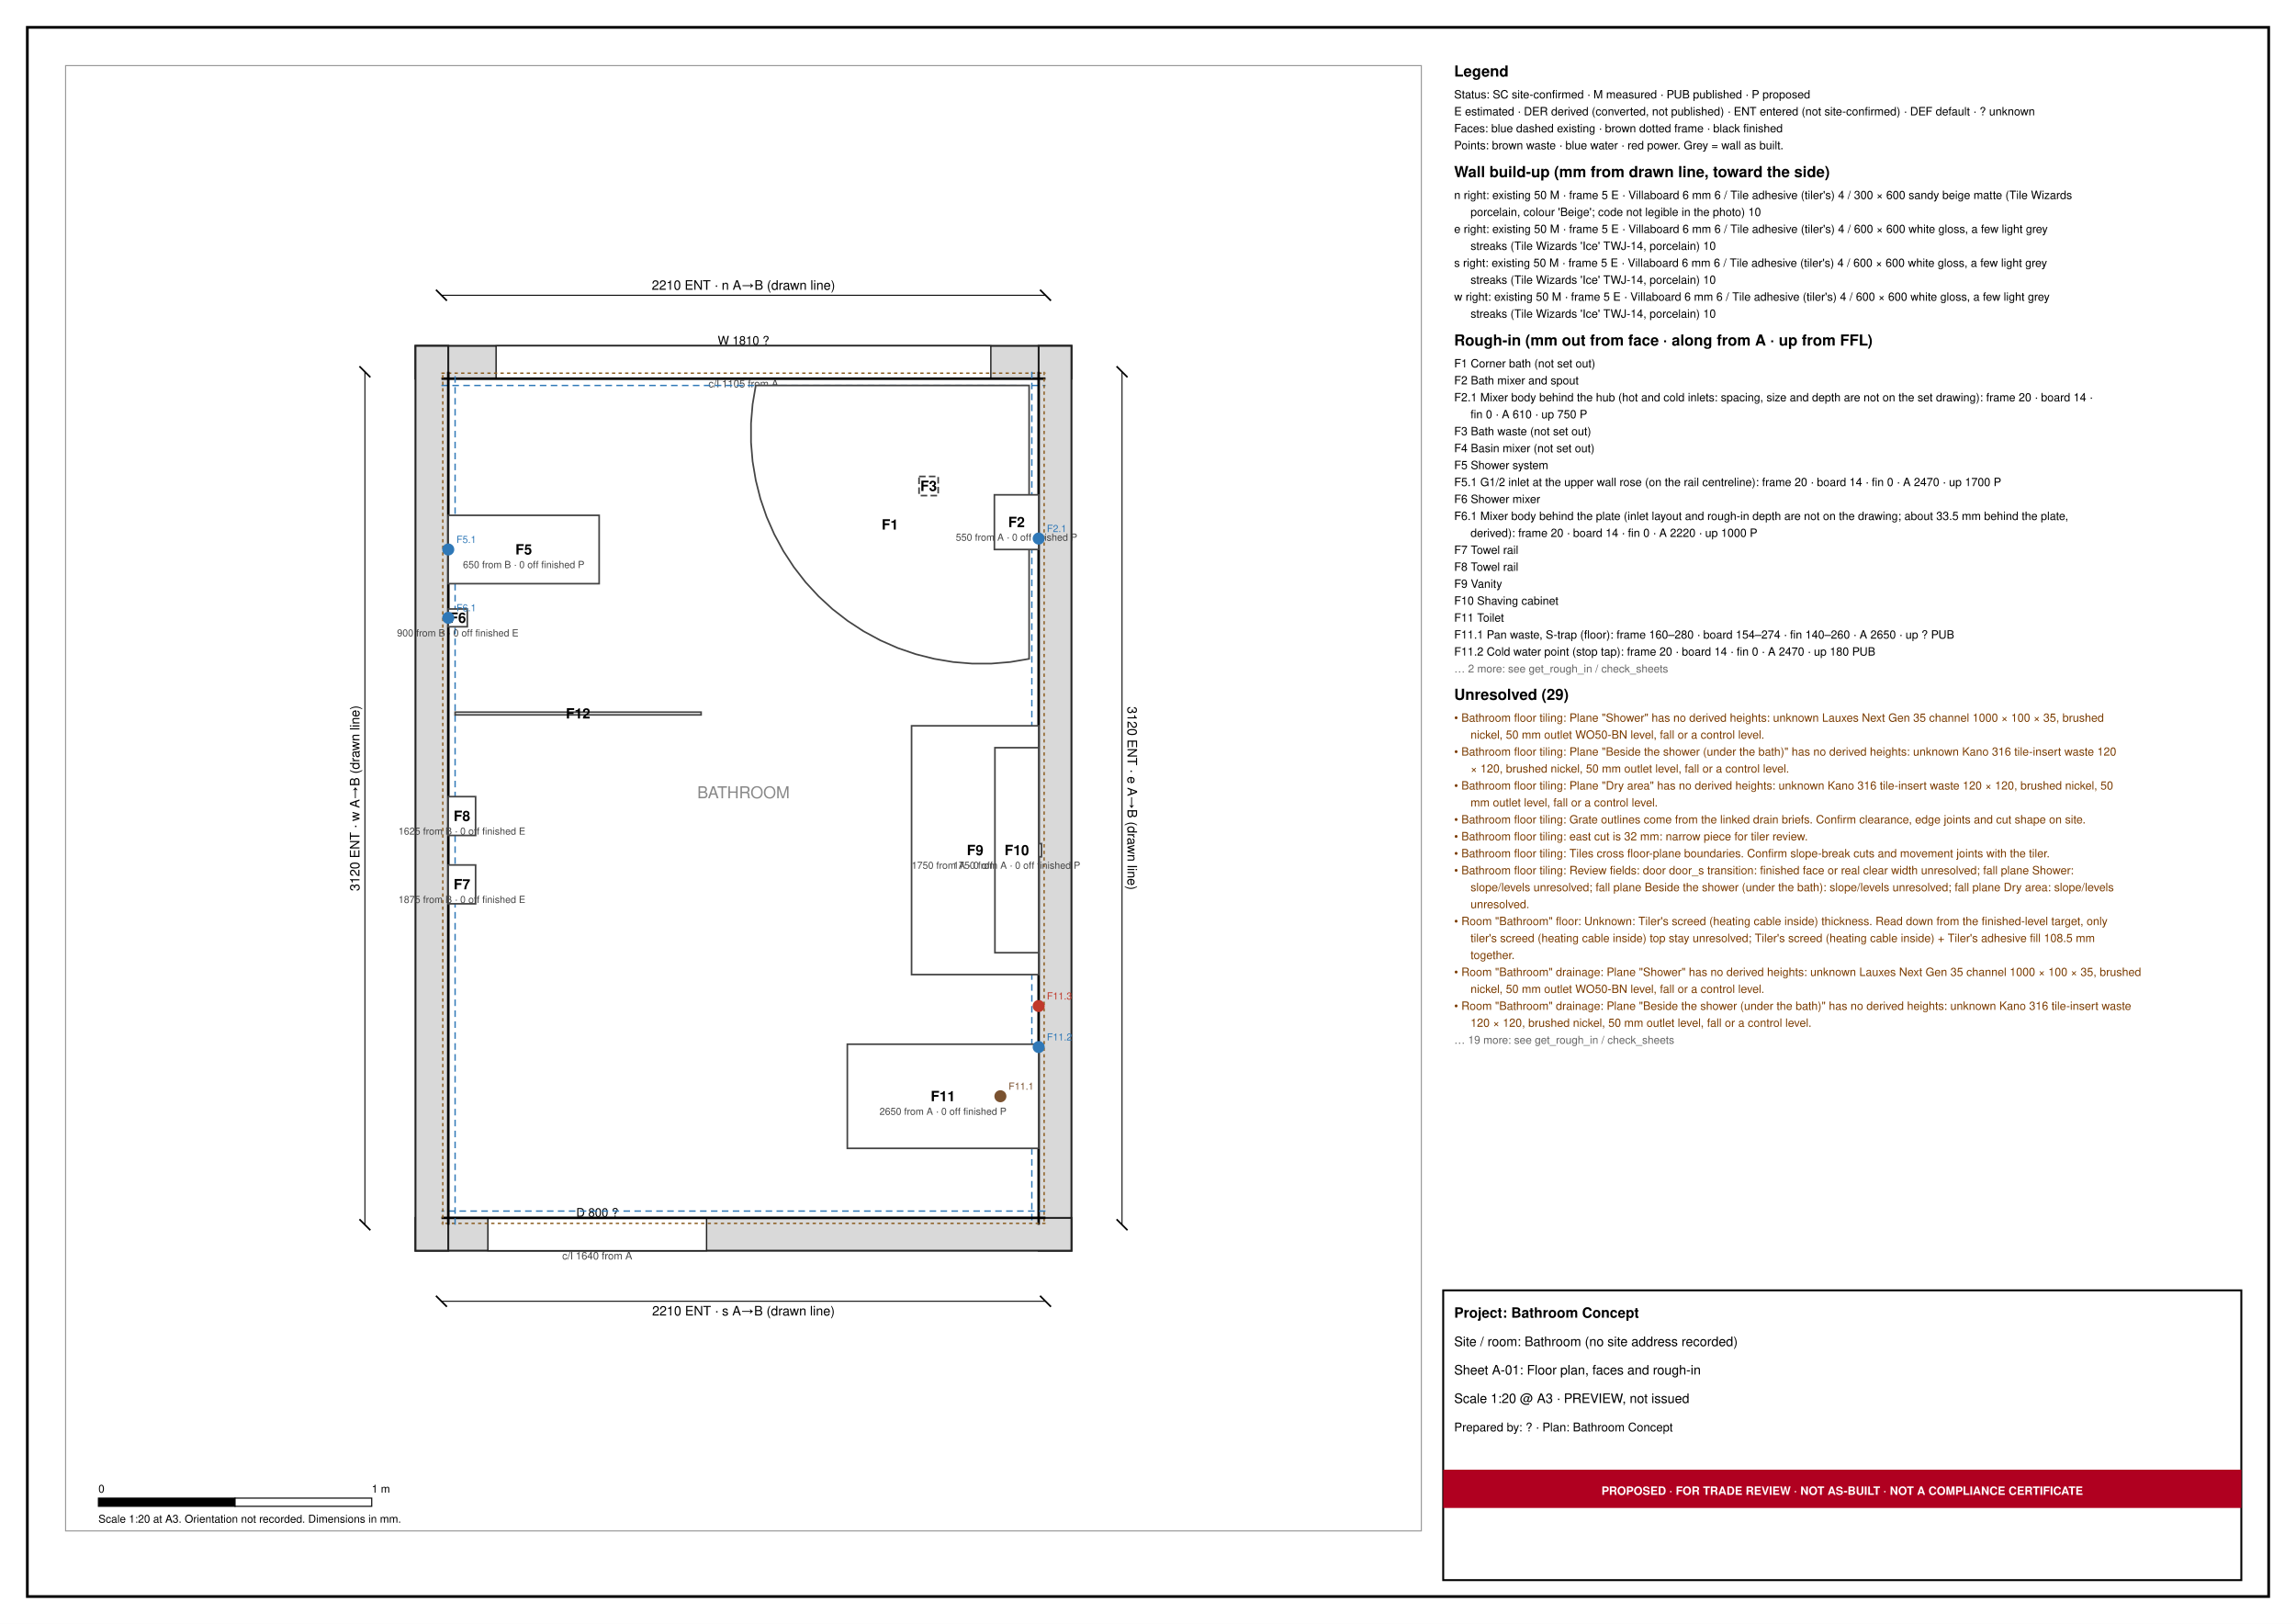
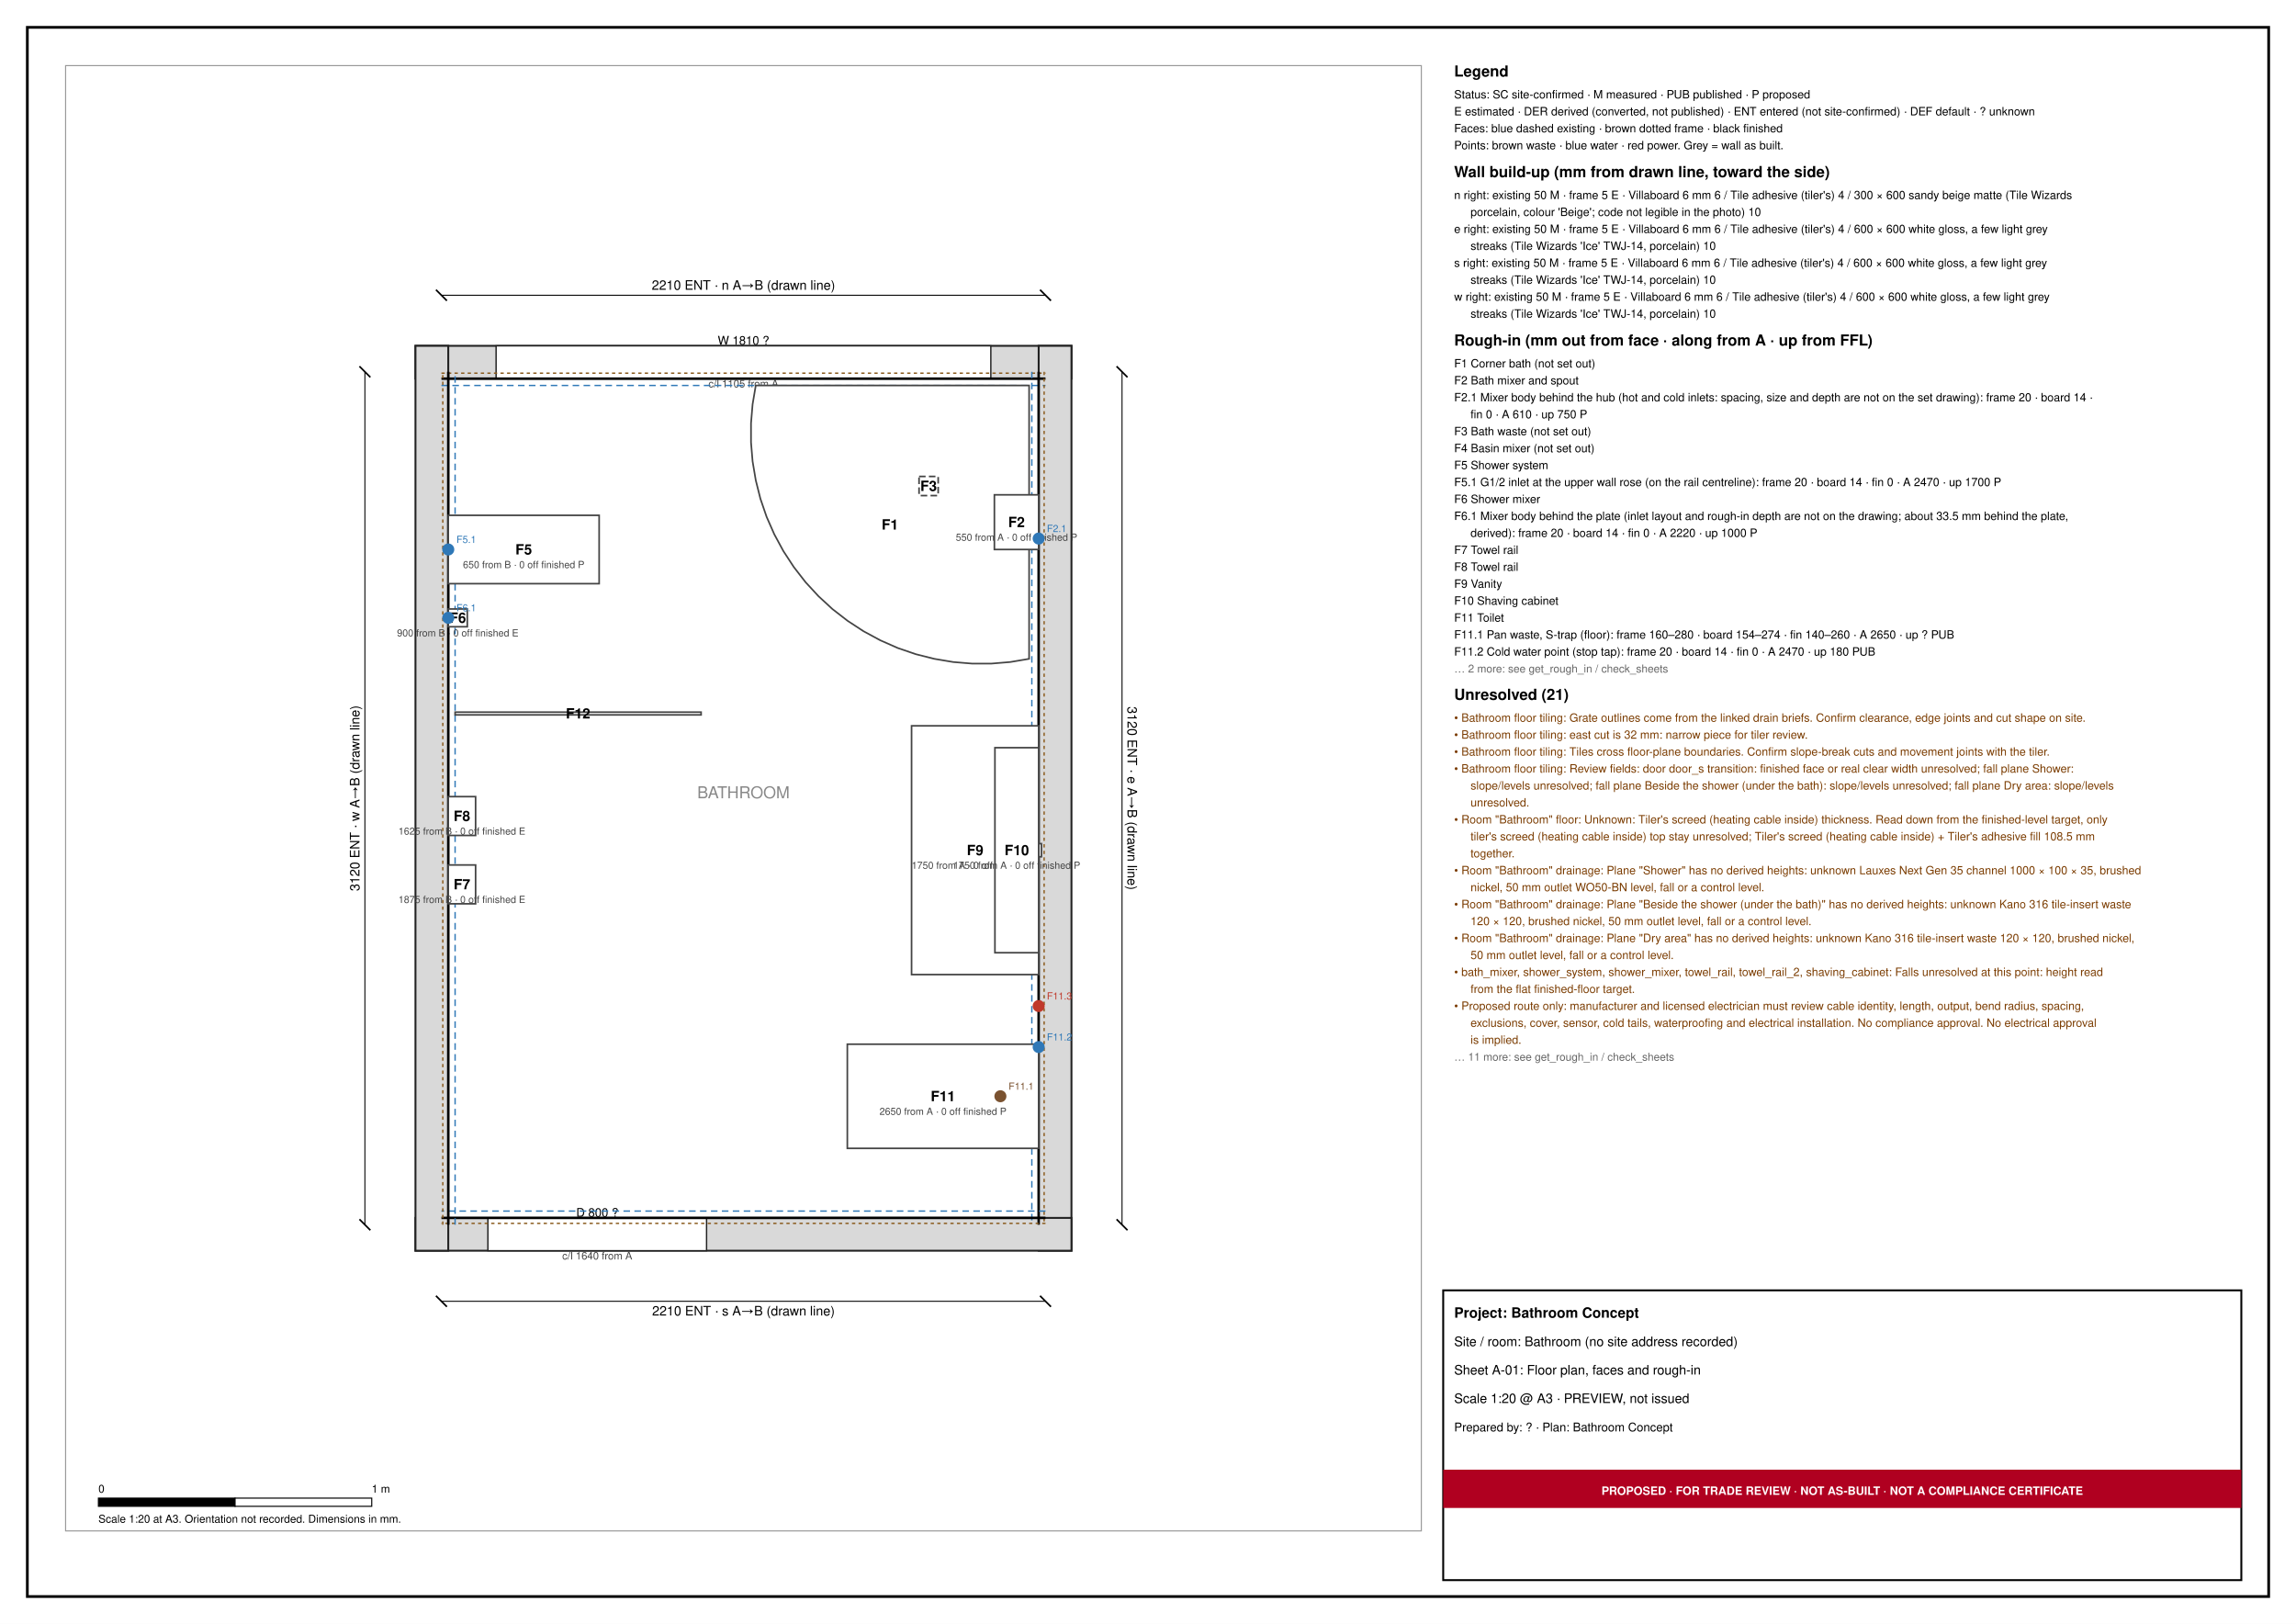
<svg xmlns="http://www.w3.org/2000/svg" width="420mm" height="297mm" viewBox="0 0 420 297" font-family="Helvetica, Arial, sans-serif" data-sheet="floor-plan" data-scale="20">
  <rect width="420" height="297" fill="#fff" />
  <rect x="5" y="5" width="410" height="287" fill="none" stroke="#000" stroke-width="0.5" />
  <rect x="12" y="12" width="248" height="268" fill="none" stroke="#999" stroke-width="0.2" />
  <text x="136" y="146" font-size="3" text-anchor="middle" fill="#888">BATHROOM</text>
  <polygon points="196,69.25 76,69.25 76,63.25 196,63.25" fill="#d9d9d9" stroke="#222" stroke-width="0.35" data-wall="wall_n" />
  <polygon points="190,228.75 190,63.25 196,63.25 196,228.75" fill="#d9d9d9" stroke="#222" stroke-width="0.35" data-wall="wall_e" />
  <polygon points="76,222.75 196,222.75 196,228.75 76,228.75" fill="#d9d9d9" stroke="#222" stroke-width="0.35" data-wall="wall_s" />
  <polygon points="82,63.25 82,228.75 76,228.75 76,63.25" fill="#d9d9d9" stroke="#222" stroke-width="0.35" data-wall="wall_w" />
  <polygon points="90.75,63.25 181.25,63.25 181.25,69.25 90.75,69.25" fill="#fff" stroke="#222" stroke-width="0.25" data-opening="window_n" />
  <text x="136" y="63.05" font-size="2.2" text-anchor="middle">W 1810 ?</text>
  <text x="136" y="70.85" font-size="1.9" text-anchor="middle" fill="#444">c/l 1105 from A</text>
  <polygon points="129.25,228.75 89.25,228.75 89.25,222.75 129.25,222.75" fill="#fff" stroke="#222" stroke-width="0.25" data-opening="door_s" />
  <text x="109.25" y="222.55" font-size="2.2" text-anchor="middle">D 800 ?</text>
  <text x="109.25" y="230.35" font-size="1.9" text-anchor="middle" fill="#444">c/l 1640 from A</text>
  <line x1="80.75" y1="70.5" x2="191.25" y2="70.5" stroke="#2f78b7" stroke-width="0.25" stroke-dasharray="1.2 0.8" data-face="wall_n:right:existing" />
  <line x1="80.75" y1="68.25" x2="191.25" y2="68.25" stroke="#8a5a1c" stroke-width="0.25" stroke-dasharray="0.6 0.6" data-face="wall_n:right:frame" />
  <line x1="80.75" y1="69.25" x2="191.25" y2="69.25" stroke="#000" stroke-width="0.45" data-face="wall_n:right:finished" />
  <line x1="188.75" y1="68" x2="188.75" y2="224" stroke="#2f78b7" stroke-width="0.25" stroke-dasharray="1.2 0.8" data-face="wall_e:right:existing" />
  <line x1="191" y1="68" x2="191" y2="224" stroke="#8a5a1c" stroke-width="0.25" stroke-dasharray="0.6 0.6" data-face="wall_e:right:frame" />
  <line x1="190" y1="68" x2="190" y2="224" stroke="#000" stroke-width="0.45" data-face="wall_e:right:finished" />
  <line x1="191.25" y1="221.5" x2="80.75" y2="221.5" stroke="#2f78b7" stroke-width="0.25" stroke-dasharray="1.2 0.8" data-face="wall_s:right:existing" />
  <line x1="191.25" y1="223.75" x2="80.75" y2="223.75" stroke="#8a5a1c" stroke-width="0.25" stroke-dasharray="0.6 0.6" data-face="wall_s:right:frame" />
  <line x1="191.25" y1="222.75" x2="80.75" y2="222.75" stroke="#000" stroke-width="0.45" data-face="wall_s:right:finished" />
  <line x1="83.25" y1="224" x2="83.25" y2="68" stroke="#2f78b7" stroke-width="0.25" stroke-dasharray="1.2 0.8" data-face="wall_w:right:existing" />
  <line x1="81" y1="224" x2="81" y2="68" stroke="#8a5a1c" stroke-width="0.25" stroke-dasharray="0.6 0.6" data-face="wall_w:right:frame" />
  <line x1="82" y1="224" x2="82" y2="68" stroke="#000" stroke-width="0.45" data-face="wall_w:right:finished" />
  <line x1="80.75" y1="54" x2="191.25" y2="54" stroke="#000" stroke-width="0.18" />
  <line x1="79.75" y1="53" x2="81.75" y2="55" stroke="#000" stroke-width="0.3" />
  <line x1="190.25" y1="53" x2="192.25" y2="55" stroke="#000" stroke-width="0.3" />
  <text x="136" y="52.2" font-size="2.4" text-anchor="middle" dominant-baseline="middle" transform="rotate(0 136 52.2)" data-dim="wall_n">2210 ENT · n A→B (drawn line)</text>
  <line x1="205.25" y1="68" x2="205.25" y2="224" stroke="#000" stroke-width="0.18" />
  <line x1="204.25" y1="67" x2="206.25" y2="69" stroke="#000" stroke-width="0.3" />
  <line x1="204.25" y1="223" x2="206.25" y2="225" stroke="#000" stroke-width="0.3" />
  <text x="207.05" y="146" font-size="2.4" text-anchor="middle" dominant-baseline="middle" transform="rotate(90 207.05 146)" data-dim="wall_e">3120 ENT · e A→B (drawn line)</text>
  <line x1="191.25" y1="238" x2="80.75" y2="238" stroke="#000" stroke-width="0.18" />
  <line x1="190.25" y1="237" x2="192.25" y2="239" stroke="#000" stroke-width="0.3" />
  <line x1="79.75" y1="237" x2="81.75" y2="239" stroke="#000" stroke-width="0.3" />
  <text x="136" y="239.8" font-size="2.4" text-anchor="middle" dominant-baseline="middle" transform="rotate(360 136 239.8)" data-dim="wall_s">2210 ENT · s A→B (drawn line)</text>
  <line x1="66.75" y1="224" x2="66.75" y2="68" stroke="#000" stroke-width="0.18" />
  <line x1="65.75" y1="223" x2="67.75" y2="225" stroke="#000" stroke-width="0.3" />
  <line x1="65.75" y1="67" x2="67.75" y2="69" stroke="#000" stroke-width="0.3" />
  <text x="64.95" y="146" font-size="2.4" text-anchor="middle" dominant-baseline="middle" transform="rotate(-90 64.95 146)" data-dim="wall_w">3120 ENT · w A→B (drawn line)</text>
  <polygon points="188.25,70.5 138.25,70.5 137.67,73.94 137.38,77.42 137.38,80.91 137.67,84.39 138.25,87.84 139.1,91.22 140.23,94.52 141.64,97.72 143.3,100.79 145.21,103.71 147.35,106.47 149.72,109.04 152.28,111.4 155.04,113.54 157.96,115.45 161.03,117.11 164.23,118.52 167.53,119.65 170.91,120.5 174.36,121.08 177.84,121.37 181.33,121.37 184.81,121.08 188.25,120.5" fill="#fff" stroke="#444" stroke-width="0.3" data-item="bath" />
  <text x="162.8" y="95.95" font-size="2.6" text-anchor="middle" dominant-baseline="middle" font-weight="bold">F1</text>
  <polygon points="190,90.5 190,100.5 181.9,100.5 181.9,90.5" fill="#fff" stroke="#444" stroke-width="0.3" data-item="bath_mixer" />
  <text x="185.95" y="95.5" font-size="2.6" text-anchor="middle" dominant-baseline="middle" font-weight="bold">F2</text>
  <text x="185.95" y="98.9" font-size="1.8" text-anchor="middle" fill="#444">550 from A · 0 off finished P</text>
  <circle cx="190" cy="98.5" r="1.1" fill="#2f78b7" data-sp="bath_mixer:body" />
  <text x="191.5" y="97.3" font-size="1.8" fill="#2f78b7">F2.1</text>
  <polygon points="168.12,87.14 171.62,87.14 171.62,90.64 168.12,90.64" fill="#fff" stroke="#444" stroke-width="0.3" stroke-dasharray="1.2 0.6" data-item="bath_waste" />
  <text x="169.87" y="88.89" font-size="2.6" text-anchor="middle" dominant-baseline="middle" font-weight="bold">F3</text>
  <polygon points="190.5,154.3 190.5,156.7 183.25,156.7 183.25,154.3" fill="#fff" stroke="#444" stroke-width="0.3" data-item="basin_mixer" />
  <text x="186.88" y="155.5" font-size="2.6" text-anchor="middle" dominant-baseline="middle" font-weight="bold">F4</text>
  <polygon points="82,106.75 82,94.25 109.6,94.25 109.6,106.75" fill="#fff" stroke="#444" stroke-width="0.3" data-item="shower_system" />
  <text x="95.8" y="100.5" font-size="2.6" text-anchor="middle" dominant-baseline="middle" font-weight="bold">F5</text>
  <text x="95.8" y="103.9" font-size="1.8" text-anchor="middle" fill="#444">650 from B · 0 off finished P</text>
  <circle cx="82" cy="100.5" r="1.1" fill="#2f78b7" data-sp="shower_system:inlet" />
  <text x="83.5" y="99.3" font-size="1.8" fill="#2f78b7">F5.1</text>
  <polygon points="82,114.63 82,111.38 85.48,111.38 85.48,114.63" fill="#fff" stroke="#444" stroke-width="0.3" data-item="shower_mixer" />
  <text x="83.74" y="113" font-size="2.6" text-anchor="middle" dominant-baseline="middle" font-weight="bold">F6</text>
  <text x="83.74" y="116.4" font-size="1.8" text-anchor="middle" fill="#444">900 from B · 0 off finished E</text>
  <circle cx="82" cy="113" r="1.1" fill="#2f78b7" data-sp="shower_mixer:body" />
  <text x="83.5" y="111.8" font-size="1.8" fill="#2f78b7">F6.1</text>
  <polygon points="82,165.3 82,158.2 87,158.2 87,165.3" fill="#fff" stroke="#444" stroke-width="0.3" data-item="towel_rail" />
  <text x="84.5" y="161.75" font-size="2.6" text-anchor="middle" dominant-baseline="middle" font-weight="bold">F7</text>
  <text x="84.5" y="165.15" font-size="1.8" text-anchor="middle" fill="#444">1875 from B · 0 off finished E</text>
  <polygon points="82,152.8 82,145.7 87,145.7 87,152.8" fill="#fff" stroke="#444" stroke-width="0.3" data-item="towel_rail_2" />
  <text x="84.5" y="149.25" font-size="2.6" text-anchor="middle" dominant-baseline="middle" font-weight="bold">F8</text>
  <text x="84.5" y="152.65" font-size="1.8" text-anchor="middle" fill="#444">1625 from B · 0 off finished E</text>
  <polygon points="190,132.75 190,178.25 166.75,178.25 166.75,132.75" fill="#fff" stroke="#444" stroke-width="0.3" data-item="vanity" />
  <text x="178.38" y="155.5" font-size="2.6" text-anchor="middle" dominant-baseline="middle" font-weight="bold">F9</text>
  <text x="178.38" y="158.9" font-size="1.8" text-anchor="middle" fill="#444">1750 from A · 0 off finished P</text>
  <polygon points="190,136.75 190,174.25 182,174.25 182,136.75" fill="#fff" stroke="#444" stroke-width="0.3" data-item="shaving_cabinet" />
  <text x="186" y="155.5" font-size="2.6" text-anchor="middle" dominant-baseline="middle" font-weight="bold">F10</text>
  <text x="186" y="158.9" font-size="1.8" text-anchor="middle" fill="#444">1750 from A · 0 off finished P</text>
  <polygon points="190,190.98 190,210.03 155,210.03 155,190.98" fill="#fff" stroke="#444" stroke-width="0.3" data-item="toilet" />
  <text x="172.5" y="200.5" font-size="2.6" text-anchor="middle" dominant-baseline="middle" font-weight="bold">F11</text>
  <text x="172.5" y="203.9" font-size="1.8" text-anchor="middle" fill="#444">2650 from A · 0 off finished P</text>
  <circle cx="183" cy="200.5" r="1.1" fill="#7a5230" data-sp="toilet:waste" />
  <text x="184.5" y="199.3" font-size="1.8" fill="#7a5230">F11.1</text>
  <circle cx="190" cy="191.5" r="1.1" fill="#2f78b7" data-sp="toilet:water" />
  <text x="191.5" y="190.3" font-size="1.8" fill="#2f78b7">F11.2</text>
  <circle cx="190" cy="184" r="1.1" fill="#c0392b" data-sp="toilet:power" />
  <text x="191.5" y="182.8" font-size="1.8" fill="#c0392b">F11.3</text>
  <polygon points="83.25,130.25 128.25,130.25 128.25,130.75 83.25,130.75" fill="#fff" stroke="#444" stroke-width="0.3" data-item="screen" />
  <text x="105.75" y="130.5" font-size="2.6" text-anchor="middle" dominant-baseline="middle" font-weight="bold">F12</text>
  <rect x="18" y="274" width="25" height="1.5" fill="#000" stroke="#000" stroke-width="0.2" />
  <rect x="43" y="274" width="25" height="1.5" fill="#fff" stroke="#000" stroke-width="0.2" />
  <text x="18" y="273" font-size="2">0</text>
  <text x="68" y="273" font-size="2">1 m</text>
  <text x="18" y="278.5" font-size="2">Scale 1:20 at A3. Orientation not recorded. Dimensions in mm.</text>
  <text x="266" y="14" font-size="2.8" font-weight="bold">Legend</text>
  <text x="266" y="18" font-size="2.1">Status: SC site-confirmed · M measured · PUB published · P proposed</text>
  <text x="266" y="21.1" font-size="2.1">E estimated · DER derived (converted, not published) · ENT entered (not site-confirmed) · DEF default · ? unknown</text>
  <text x="266" y="24.2" font-size="2.1">Faces: blue dashed existing · brown dotted frame · black finished</text>
  <text x="266" y="27.3" font-size="2.1">Points: brown waste · blue water · red power. Grey = wall as built.</text>
  <text x="266" y="32.4" font-size="2.8" font-weight="bold">Wall build-up (mm from drawn line, toward the side)</text>
  <text x="266" y="36.4" font-size="2.1">n right: existing 50 M · frame 5 E · Villaboard 6 mm 6 / Tile adhesive (tiler's) 4 / 300 × 600 sandy beige matte (Tile Wizards</text>
  <text x="269" y="39.5" font-size="2.1">porcelain, colour 'Beige'; code not legible in the photo) 10</text>
  <text x="266" y="42.6" font-size="2.1">e right: existing 50 M · frame 5 E · Villaboard 6 mm 6 / Tile adhesive (tiler's) 4 / 600 × 600 white gloss, a few light grey</text>
  <text x="269" y="45.7" font-size="2.1">streaks (Tile Wizards 'Ice' TWJ-14, porcelain) 10</text>
  <text x="266" y="48.8" font-size="2.1">s right: existing 50 M · frame 5 E · Villaboard 6 mm 6 / Tile adhesive (tiler's) 4 / 600 × 600 white gloss, a few light grey</text>
  <text x="269" y="51.9" font-size="2.1">streaks (Tile Wizards 'Ice' TWJ-14, porcelain) 10</text>
  <text x="266" y="55" font-size="2.1">w right: existing 50 M · frame 5 E · Villaboard 6 mm 6 / Tile adhesive (tiler's) 4 / 600 × 600 white gloss, a few light grey</text>
  <text x="269" y="58.1" font-size="2.1">streaks (Tile Wizards 'Ice' TWJ-14, porcelain) 10</text>
  <text x="266" y="63.2" font-size="2.8" font-weight="bold">Rough-in (mm out from face · along from A · up from FFL)</text>
  <text x="266" y="67.2" font-size="2.1">F1 Corner bath (not set out)</text>
  <text x="266" y="70.3" font-size="2.1">F2 Bath mixer and spout</text>
  <text x="266" y="73.4" font-size="2.1">F2.1 Mixer body behind the hub (hot and cold inlets: spacing, size and depth are not on the set drawing): frame 20 · board 14 ·</text>
  <text x="269" y="76.5" font-size="2.1">fin 0 · A 610 · up 750 P</text>
  <text x="266" y="79.6" font-size="2.1">F3 Bath waste (not set out)</text>
  <text x="266" y="82.7" font-size="2.1">F4 Basin mixer (not set out)</text>
  <text x="266" y="85.8" font-size="2.1">F5 Shower system</text>
  <text x="266" y="88.9" font-size="2.1">F5.1 G1/2 inlet at the upper wall rose (on the rail centreline): frame 20 · board 14 · fin 0 · A 2470 · up 1700 P</text>
  <text x="266" y="92" font-size="2.1">F6 Shower mixer</text>
  <text x="266" y="95.1" font-size="2.1">F6.1 Mixer body behind the plate (inlet layout and rough-in depth are not on the drawing; about 33.5 mm behind the plate,</text>
  <text x="269" y="98.2" font-size="2.1">derived): frame 20 · board 14 · fin 0 · A 2220 · up 1000 P</text>
  <text x="266" y="101.3" font-size="2.1">F7 Towel rail</text>
  <text x="266" y="104.4" font-size="2.1">F8 Towel rail</text>
  <text x="266" y="107.5" font-size="2.1">F9 Vanity</text>
  <text x="266" y="110.6" font-size="2.1">F10 Shaving cabinet</text>
  <text x="266" y="113.7" font-size="2.1">F11 Toilet</text>
  <text x="266" y="116.8" font-size="2.1">F11.1 Pan waste, S-trap (floor): frame 160–280 · board 154–274 · fin 140–260 · A 2650 · up ? PUB</text>
  <text x="266" y="119.9" font-size="2.1">F11.2 Cold water point (stop tap): frame 20 · board 14 · fin 0 · A 2470 · up 180 PUB</text>
  <text x="266" y="123" font-size="2" fill="#666">… 2 more: see get_rough_in / check_sheets</text>
-   <text x="266" y="128" font-size="2.8" font-weight="bold">Unresolved (29)</text>
-   <text x="266" y="132" font-size="2.1" fill="#7a3b00">• Bathroom floor tiling: Plane "Shower" has no derived heights: unknown Lauxes Next Gen 35 channel 1000 × 100 × 35, brushed</text>
-   <text x="269" y="135.1" font-size="2.1" fill="#7a3b00">nickel, 50 mm outlet WO50-BN level, fall or a control level.</text>
-   <text x="266" y="138.2" font-size="2.1" fill="#7a3b00">• Bathroom floor tiling: Plane "Beside the shower (under the bath)" has no derived heights: unknown Kano 316 tile-insert waste 120</text>
-   <text x="269" y="141.3" font-size="2.1" fill="#7a3b00">× 120, brushed nickel, 50 mm outlet level, fall or a control level.</text>
-   <text x="266" y="144.4" font-size="2.1" fill="#7a3b00">• Bathroom floor tiling: Plane "Dry area" has no derived heights: unknown Kano 316 tile-insert waste 120 × 120, brushed nickel, 50</text>
-   <text x="269" y="147.5" font-size="2.1" fill="#7a3b00">mm outlet level, fall or a control level.</text>
-   <text x="266" y="150.6" font-size="2.1" fill="#7a3b00">• Bathroom floor tiling: Grate outlines come from the linked drain briefs. Confirm clearance, edge joints and cut shape on site.</text>
-   <text x="266" y="153.7" font-size="2.1" fill="#7a3b00">• Bathroom floor tiling: east cut is 32 mm: narrow piece for tiler review.</text>
-   <text x="266" y="156.8" font-size="2.1" fill="#7a3b00">• Bathroom floor tiling: Tiles cross floor-plane boundaries. Confirm slope-break cuts and movement joints with the tiler.</text>
-   <text x="266" y="159.9" font-size="2.1" fill="#7a3b00">• Bathroom floor tiling: Review fields: door door_s transition: finished face or real clear width unresolved; fall plane Shower:</text>
-   <text x="269" y="163" font-size="2.1" fill="#7a3b00">slope/levels unresolved; fall plane Beside the shower (under the bath): slope/levels unresolved; fall plane Dry area: slope/levels</text>
-   <text x="269" y="166.1" font-size="2.1" fill="#7a3b00">unresolved.</text>
-   <text x="266" y="169.2" font-size="2.1" fill="#7a3b00">• Room "Bathroom" floor: Unknown: Tiler's screed (heating cable inside) thickness. Read down from the finished-level target, only</text>
-   <text x="269" y="172.3" font-size="2.1" fill="#7a3b00">tiler's screed (heating cable inside) top stay unresolved; Tiler's screed (heating cable inside) + Tiler's adhesive fill 108.5 mm</text>
-   <text x="269" y="175.4" font-size="2.1" fill="#7a3b00">together.</text>
-   <text x="266" y="178.5" font-size="2.1" fill="#7a3b00">• Room "Bathroom" drainage: Plane "Shower" has no derived heights: unknown Lauxes Next Gen 35 channel 1000 × 100 × 35, brushed</text>
-   <text x="269" y="181.6" font-size="2.1" fill="#7a3b00">nickel, 50 mm outlet WO50-BN level, fall or a control level.</text>
-   <text x="266" y="184.7" font-size="2.1" fill="#7a3b00">• Room "Bathroom" drainage: Plane "Beside the shower (under the bath)" has no derived heights: unknown Kano 316 tile-insert waste</text>
-   <text x="269" y="187.8" font-size="2.1" fill="#7a3b00">120 × 120, brushed nickel, 50 mm outlet level, fall or a control level.</text>
-   <text x="266" y="190.9" font-size="2" fill="#666">… 19 more: see get_rough_in / check_sheets</text>
+   <text x="266" y="128" font-size="2.8" font-weight="bold">Unresolved (21)</text>
+   <text x="266" y="132" font-size="2.1" fill="#7a3b00">• Bathroom floor tiling: Grate outlines come from the linked drain briefs. Confirm clearance, edge joints and cut shape on site.</text>
+   <text x="266" y="135.1" font-size="2.1" fill="#7a3b00">• Bathroom floor tiling: east cut is 32 mm: narrow piece for tiler review.</text>
+   <text x="266" y="138.2" font-size="2.1" fill="#7a3b00">• Bathroom floor tiling: Tiles cross floor-plane boundaries. Confirm slope-break cuts and movement joints with the tiler.</text>
+   <text x="266" y="141.3" font-size="2.1" fill="#7a3b00">• Bathroom floor tiling: Review fields: door door_s transition: finished face or real clear width unresolved; fall plane Shower:</text>
+   <text x="269" y="144.4" font-size="2.1" fill="#7a3b00">slope/levels unresolved; fall plane Beside the shower (under the bath): slope/levels unresolved; fall plane Dry area: slope/levels</text>
+   <text x="269" y="147.5" font-size="2.1" fill="#7a3b00">unresolved.</text>
+   <text x="266" y="150.6" font-size="2.1" fill="#7a3b00">• Room "Bathroom" floor: Unknown: Tiler's screed (heating cable inside) thickness. Read down from the finished-level target, only</text>
+   <text x="269" y="153.7" font-size="2.1" fill="#7a3b00">tiler's screed (heating cable inside) top stay unresolved; Tiler's screed (heating cable inside) + Tiler's adhesive fill 108.5 mm</text>
+   <text x="269" y="156.8" font-size="2.1" fill="#7a3b00">together.</text>
+   <text x="266" y="159.9" font-size="2.1" fill="#7a3b00">• Room "Bathroom" drainage: Plane "Shower" has no derived heights: unknown Lauxes Next Gen 35 channel 1000 × 100 × 35, brushed</text>
+   <text x="269" y="163" font-size="2.1" fill="#7a3b00">nickel, 50 mm outlet WO50-BN level, fall or a control level.</text>
+   <text x="266" y="166.1" font-size="2.1" fill="#7a3b00">• Room "Bathroom" drainage: Plane "Beside the shower (under the bath)" has no derived heights: unknown Kano 316 tile-insert waste</text>
+   <text x="269" y="169.2" font-size="2.1" fill="#7a3b00">120 × 120, brushed nickel, 50 mm outlet level, fall or a control level.</text>
+   <text x="266" y="172.3" font-size="2.1" fill="#7a3b00">• Room "Bathroom" drainage: Plane "Dry area" has no derived heights: unknown Kano 316 tile-insert waste 120 × 120, brushed nickel,</text>
+   <text x="269" y="175.4" font-size="2.1" fill="#7a3b00">50 mm outlet level, fall or a control level.</text>
+   <text x="266" y="178.5" font-size="2.1" fill="#7a3b00">• bath_mixer, shower_system, shower_mixer, towel_rail, towel_rail_2, shaving_cabinet: Falls unresolved at this point: height read</text>
+   <text x="269" y="181.6" font-size="2.1" fill="#7a3b00">from the flat finished-floor target.</text>
+   <text x="266" y="184.7" font-size="2.1" fill="#7a3b00">• Proposed route only: manufacturer and licensed electrician must review cable identity, length, output, bend radius, spacing,</text>
+   <text x="269" y="187.8" font-size="2.1" fill="#7a3b00">exclusions, cover, sensor, cold tails, waterproofing and electrical installation. No compliance approval. No electrical approval</text>
+   <text x="269" y="190.9" font-size="2.1" fill="#7a3b00">is implied.</text>
+   <text x="266" y="194" font-size="2" fill="#666">… 11 more: see get_rough_in / check_sheets</text>
  <rect x="264" y="236" width="146" height="53" fill="none" stroke="#000" stroke-width="0.35" />
  <text x="266" y="241" font-size="2.6" font-weight="bold">Project: Bathroom Concept</text>
  <text x="266" y="246.2" font-size="2.4">Site / room: Bathroom (no site address recorded)</text>
  <text x="266" y="251.4" font-size="2.4">Sheet A-01: Floor plan, faces and rough-in</text>
  <text x="266" y="256.6" font-size="2.4">Scale 1:20 @ A3 · PREVIEW, not issued</text>
  <text x="266" y="261.8" font-size="2.2">Prepared by: ? · Plan: Bathroom Concept</text>
  <text x="266" y="267" font-size="2.1" />
  <rect x="264" y="268.8" width="146" height="7" fill="#b00020" />
  <text x="337" y="273.4" font-size="2.1" text-anchor="middle" fill="#fff" font-weight="bold">PROPOSED · FOR TRADE REVIEW · NOT AS-BUILT · NOT A COMPLIANCE CERTIFICATE</text>
</svg>
